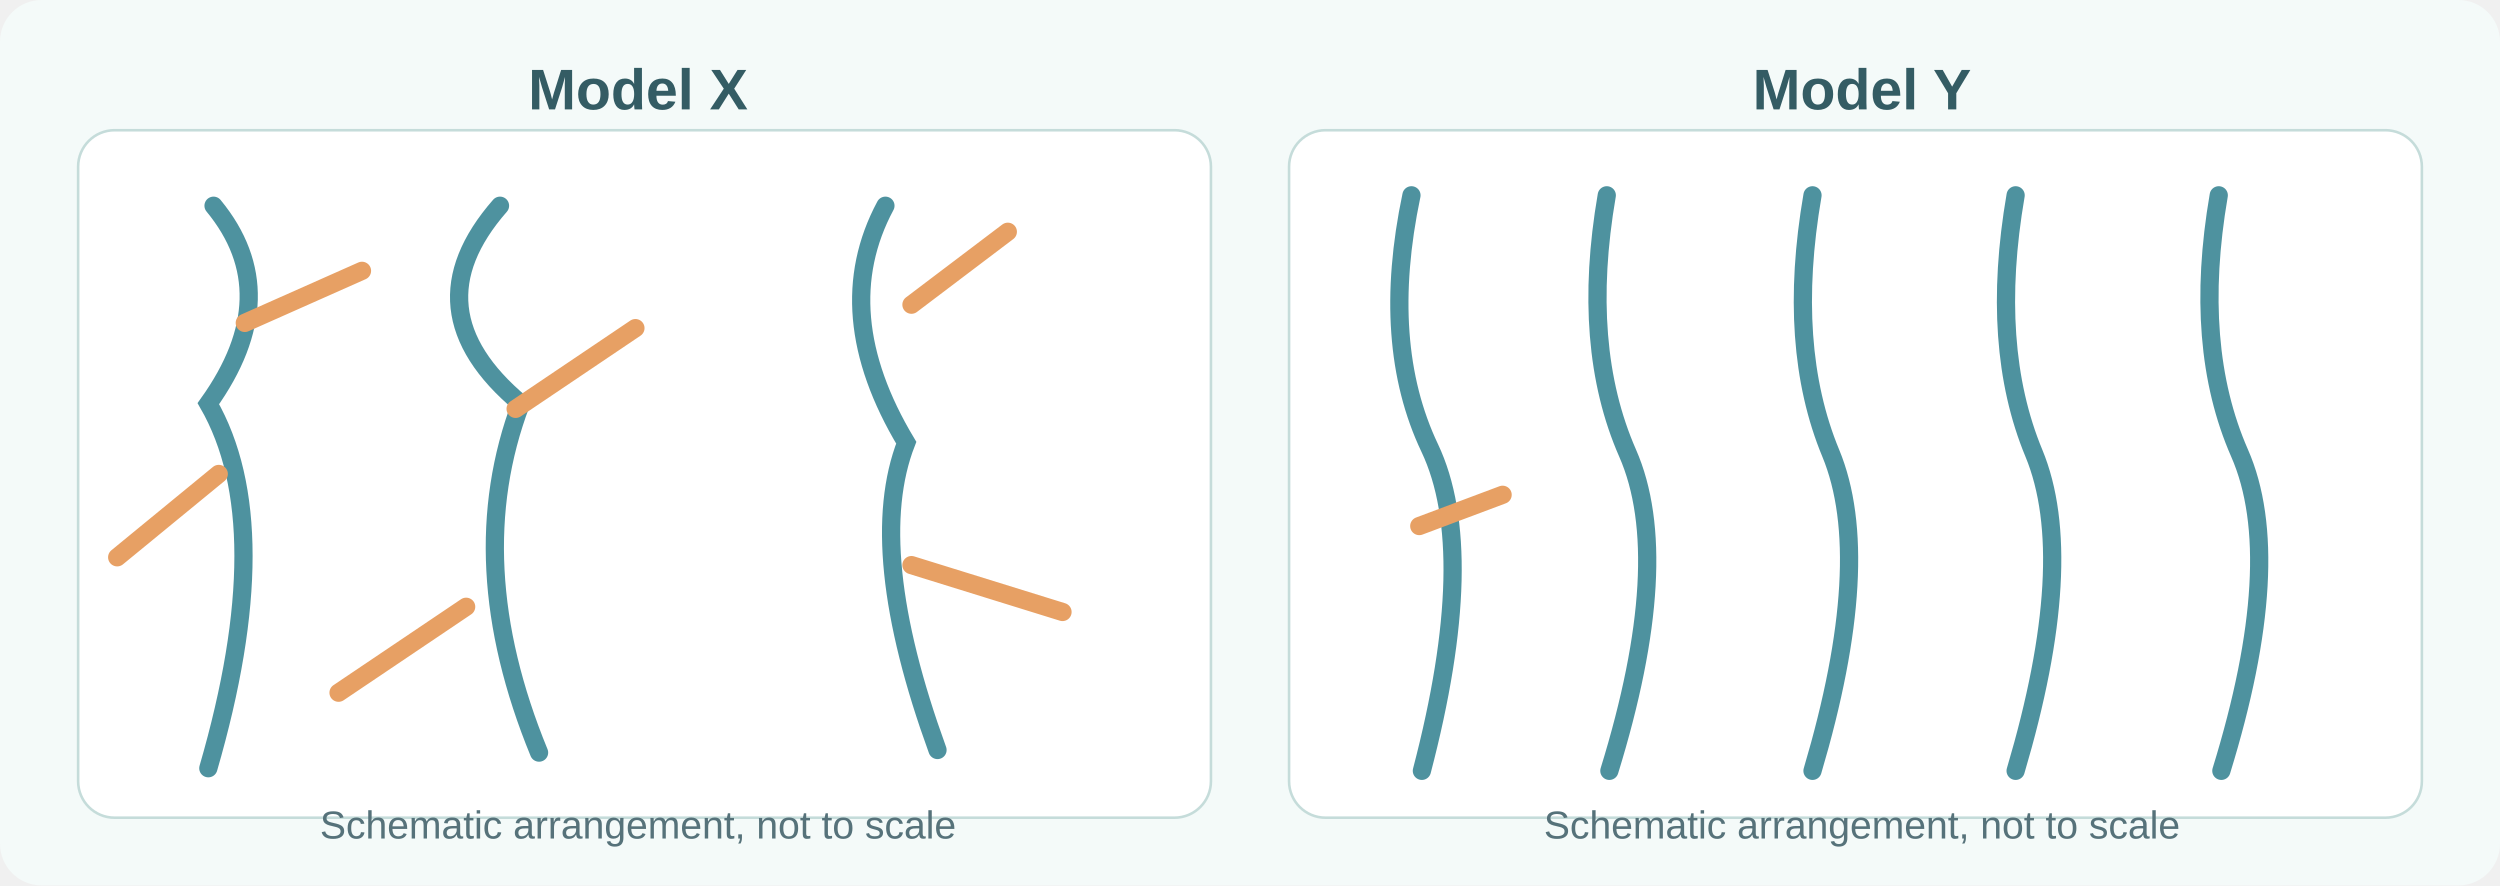
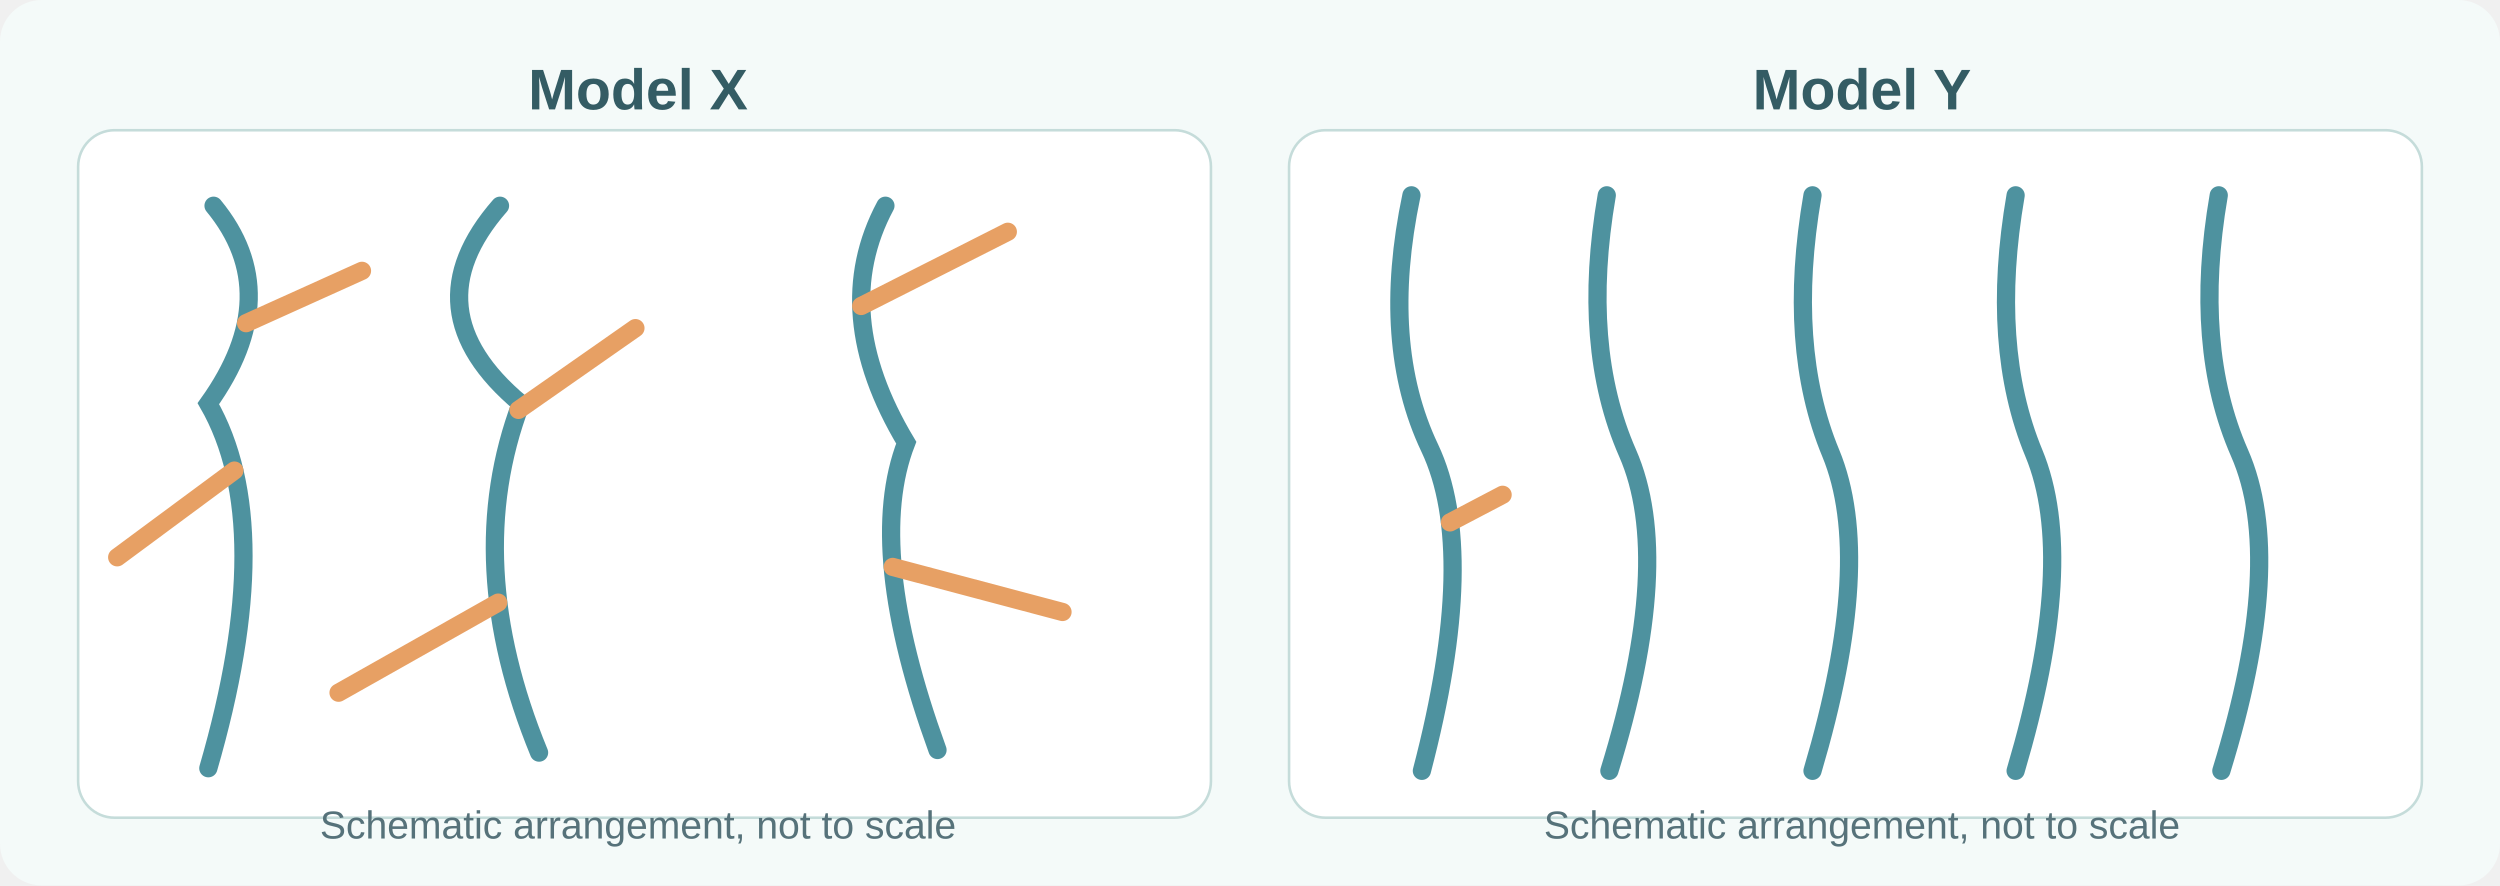
<svg xmlns="http://www.w3.org/2000/svg" viewBox="0 0 960 340" role="img" aria-labelledby="t d">
  <rect width="960" height="340" rx="16" fill="#f4faf9" />
  <rect x="30" y="50" width="435" height="264" rx="14" fill="#fff" stroke="#c5dcda" />
  <rect x="495" y="50" width="435" height="264" rx="14" fill="#fff" stroke="#c5dcda" />
  <g font-family="Arial,sans-serif" font-size="22" text-anchor="middle" font-weight="bold" fill="#345c64">
    <text x="245" y="42">Model X</text>
    <text x="715" y="42">Model Y</text>
  </g>
  <g stroke="#4e929f" stroke-width="7" fill="none" stroke-linecap="round">
    <path d="M82 79 Q110 113 80 155 Q107 202 80 295" />
    <path d="M192 79 Q157 119 200 155 Q177 216 207 289" />
    <path d="M340 79 Q318 120 348 170 Q332 211 360 288" />
    <path d="M542 75 Q530 132 549 172 T546 296" />
    <path d="M617 75 Q607 133 625 174 T618 296" />
    <path d="M696 75 Q686 133 703 174 T696 296" />
    <path d="M774 75 Q764 133 781 174 T774 296" />
    <path d="M852 75 Q842 133 860 174 T853 296" />
  </g>
  <g stroke="#e7a064" stroke-width="7" fill="none" stroke-linecap="round">
-     <path d="M94 124 L139 104 M84 182 L45 214 M198 157 L244 126 M179 233 L130 266 M350 117 L387 89 M350 217 L408 235 M545 202 L577 190" />
+     <path d="M94.5 124.1 L139.0 104.0 M90.0 180.7 L45.0 214.0 M199.1 157.4 L244.0 126.0 M191.3 231.4 L130.0 266.0 M330.7 117.5 L387.0 89.0 M342.8 217.7 L408.0 235.0 M556.8 200.6 L577.0 190.0" />
  </g>
  <g font-family="Arial,sans-serif" font-size="15" fill="#56727a" text-anchor="middle">
    <text x="245" y="322">Schematic arrangement, not to scale</text>
    <text x="715" y="322">Schematic arrangement, not to scale</text>
  </g>
</svg>
